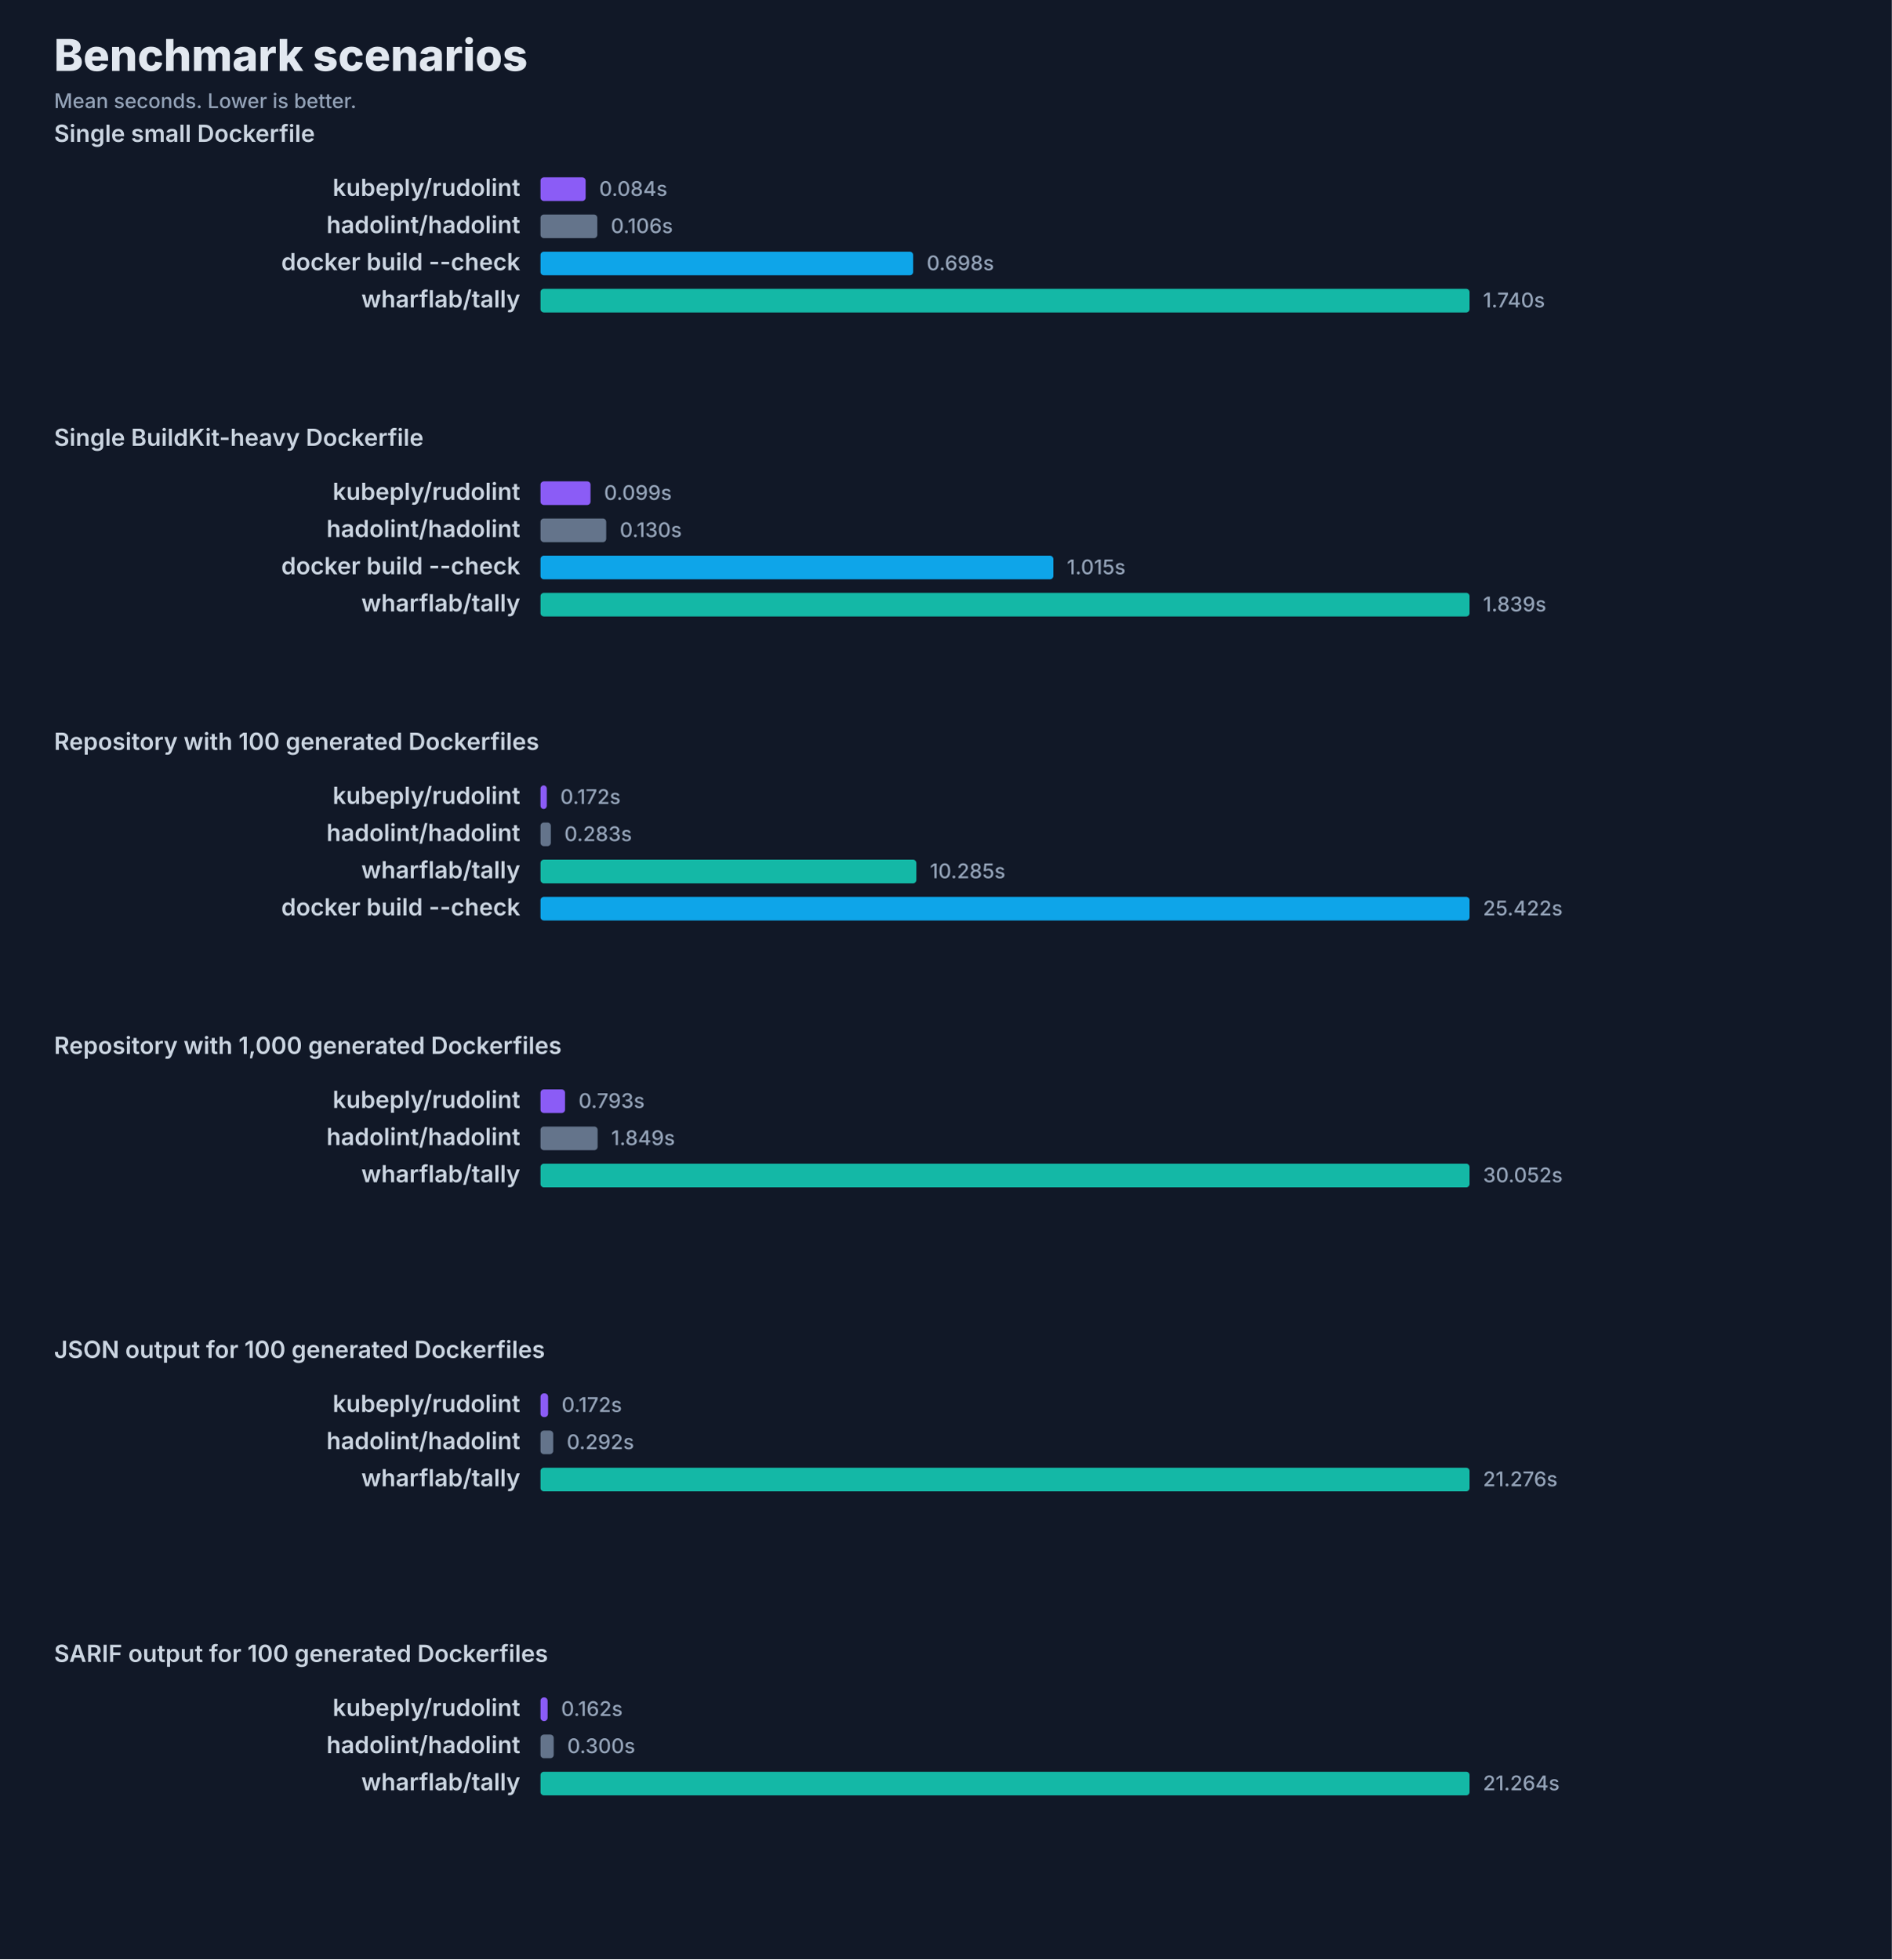
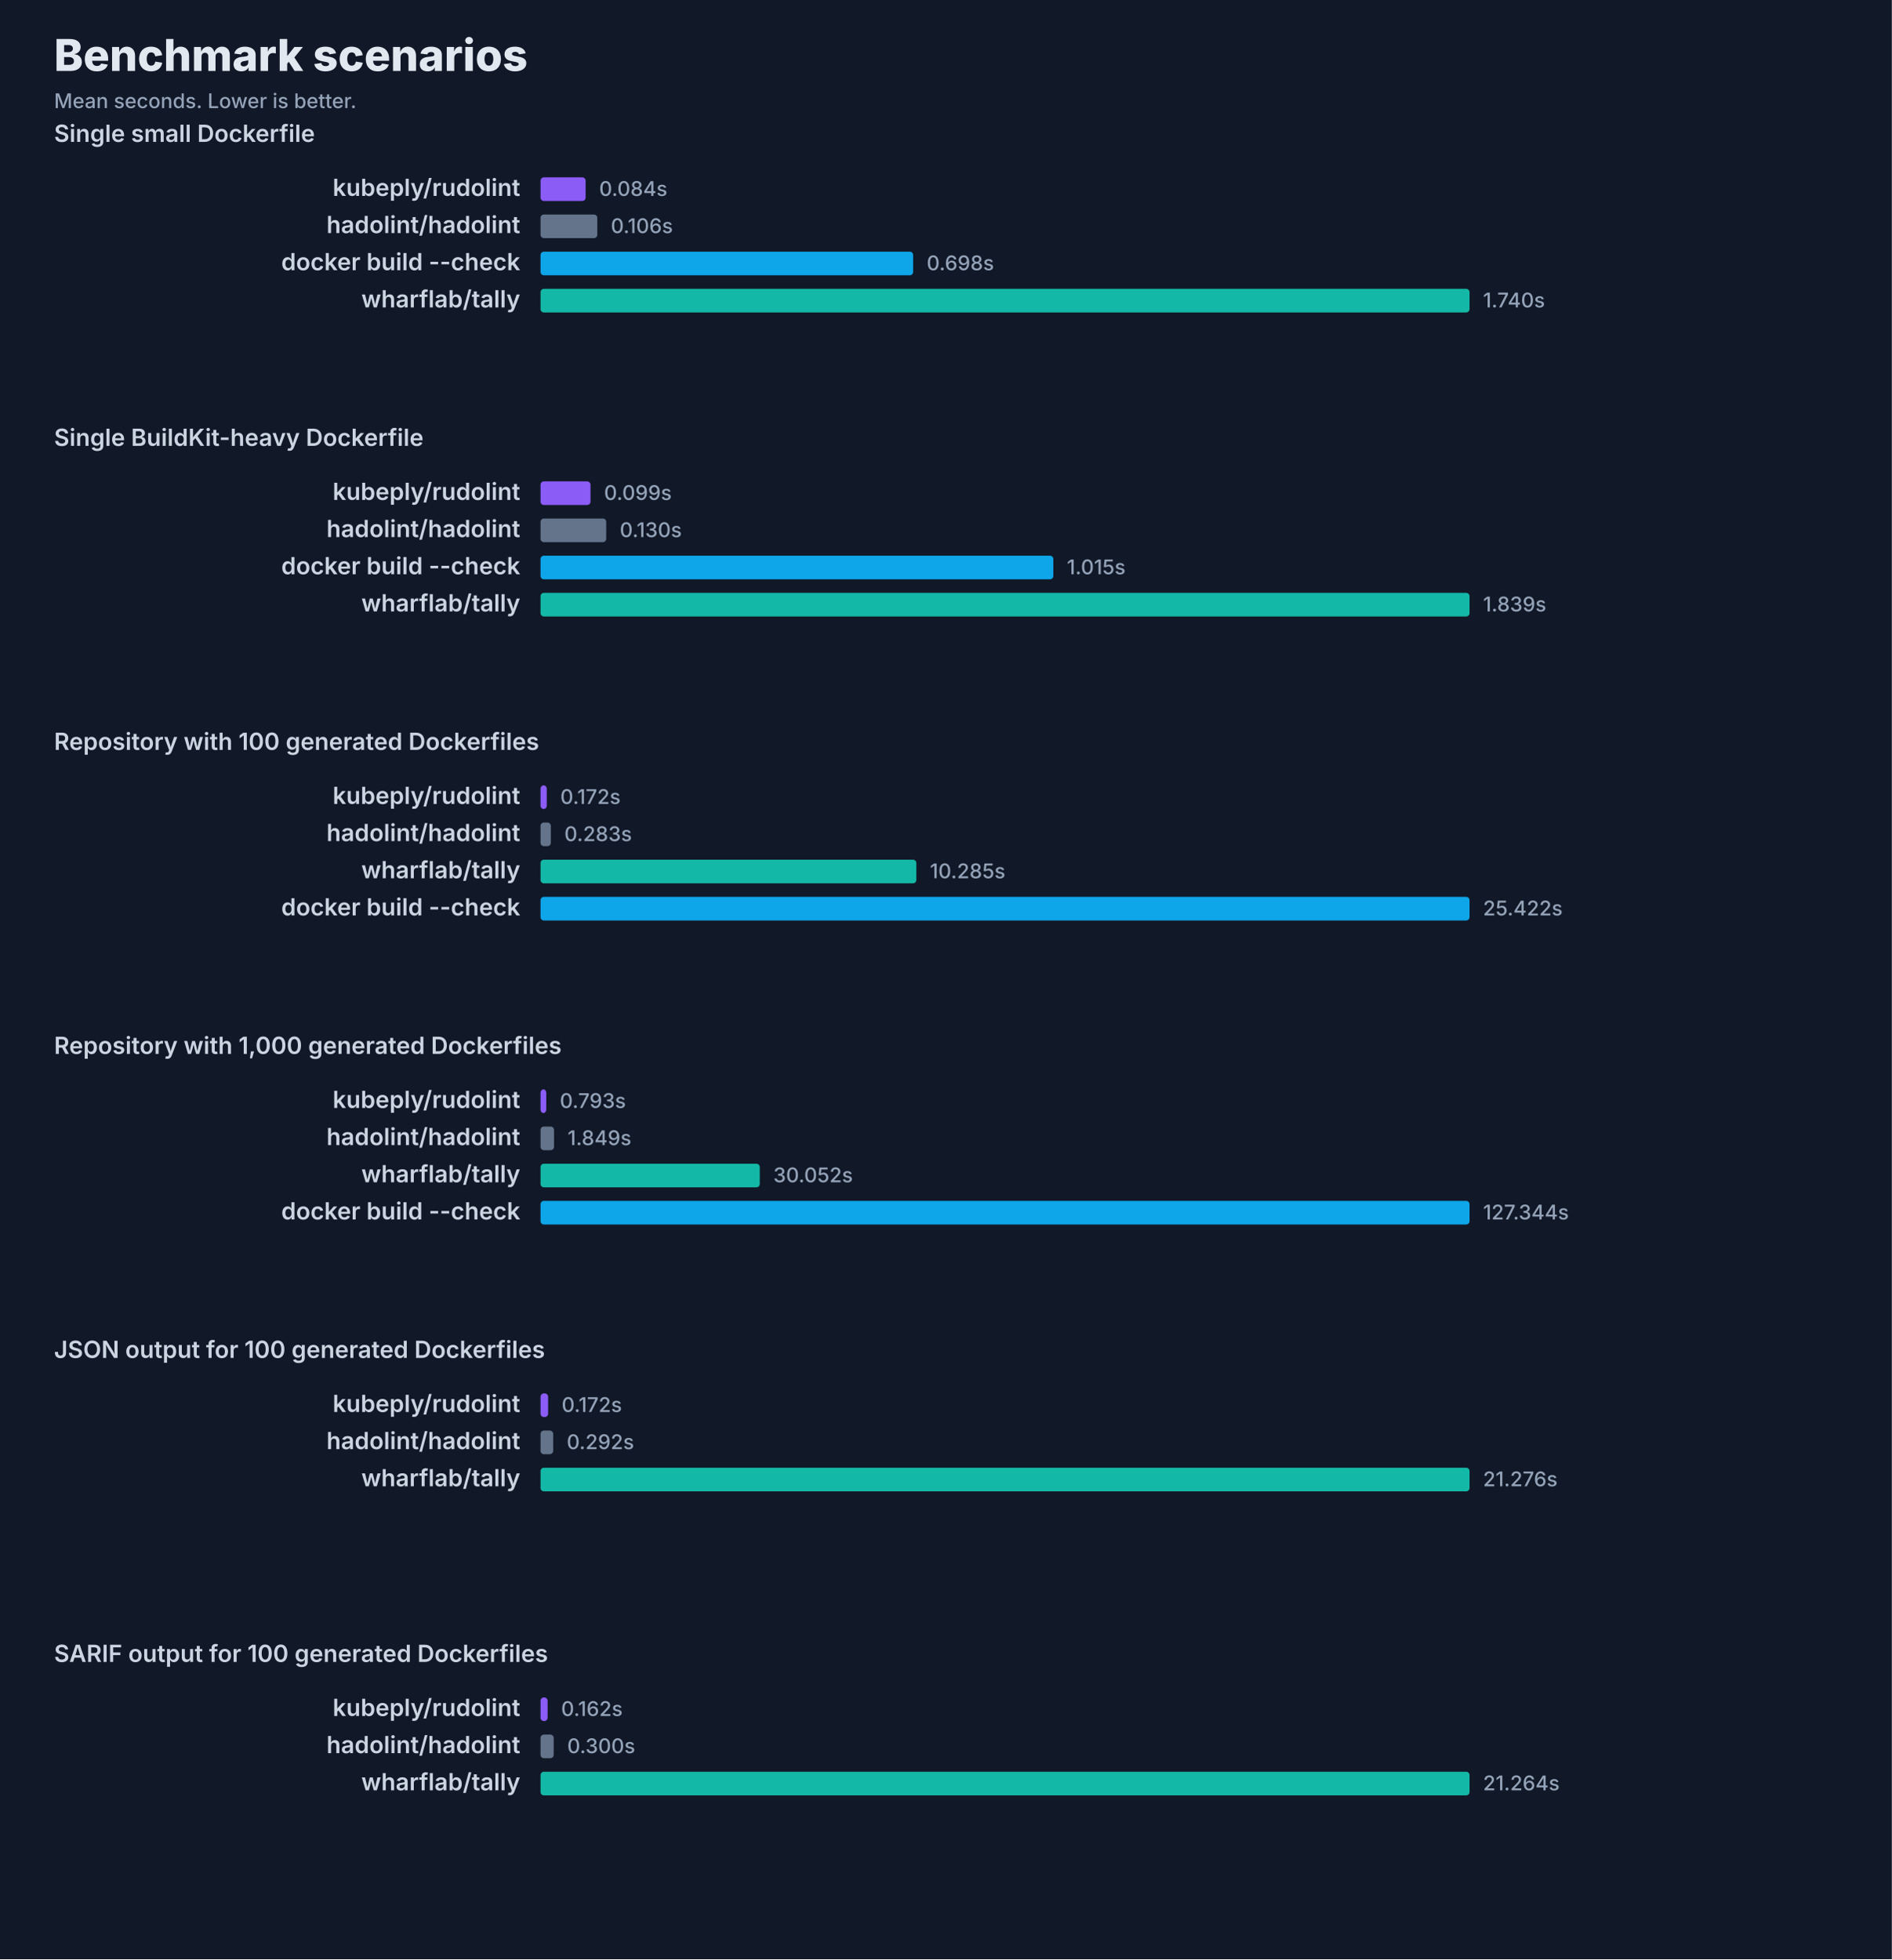
<svg xmlns="http://www.w3.org/2000/svg" width="1120" height="1160" viewBox="0 0 1120 1160" role="img" aria-labelledby="title desc">
  <style>text { fill: #cbd5e1; font: 600 14px ui-sans-serif, system-ui, -apple-system, BlinkMacSystemFont, "Segoe UI", sans-serif; }.small { fill: #94a3b8; font-size: 12px; font-weight: 500; }.title { fill: #e2e8f0; font-size: 26px; font-weight: 800; }</style>
  <rect width="100%" height="100%" fill="#111827" />
  <text class="title" x="32" y="42">Benchmark scenarios</text>
  <text class="small" x="32" y="64">Mean seconds. Lower is better.</text>
  <text x="32" y="84" fill="#e2e8f0">Single small Dockerfile</text>
  <text x="308" y="116" text-anchor="end">kubeply/rudolint</text>
  <rect x="320" y="105" width="26.7" height="14" rx="2" fill="#8b5cf6" />
  <text class="small" x="354.7" y="116">0.084s</text>
  <text x="308" y="138" text-anchor="end">hadolint/hadolint</text>
  <rect x="320" y="127" width="33.6" height="14" rx="2" fill="#64748b" />
  <text class="small" x="361.6" y="138">0.106s</text>
  <text x="308" y="160" text-anchor="end">docker build --check</text>
  <rect x="320" y="149" width="220.6" height="14" rx="2" fill="#0ea5e9" />
  <text class="small" x="548.6" y="160">0.698s</text>
  <text x="308" y="182" text-anchor="end">wharflab/tally</text>
  <rect x="320" y="171" width="550.0" height="14" rx="2" fill="#14b8a6" />
  <text class="small" x="878.0" y="182">1.740s</text>
  <text x="32" y="264" fill="#e2e8f0">Single BuildKit-heavy Dockerfile</text>
  <text x="308" y="296" text-anchor="end">kubeply/rudolint</text>
  <rect x="320" y="285" width="29.6" height="14" rx="2" fill="#8b5cf6" />
  <text class="small" x="357.6" y="296">0.099s</text>
  <text x="308" y="318" text-anchor="end">hadolint/hadolint</text>
  <rect x="320" y="307" width="38.9" height="14" rx="2" fill="#64748b" />
  <text class="small" x="366.9" y="318">0.130s</text>
  <text x="308" y="340" text-anchor="end">docker build --check</text>
  <rect x="320" y="329" width="303.6" height="14" rx="2" fill="#0ea5e9" />
  <text class="small" x="631.6" y="340">1.015s</text>
  <text x="308" y="362" text-anchor="end">wharflab/tally</text>
  <rect x="320" y="351" width="550.0" height="14" rx="2" fill="#14b8a6" />
  <text class="small" x="878.0" y="362">1.839s</text>
  <text x="32" y="444" fill="#e2e8f0">Repository with 100 generated Dockerfiles</text>
  <text x="308" y="476" text-anchor="end">kubeply/rudolint</text>
  <rect x="320" y="465" width="3.7" height="14" rx="2" fill="#8b5cf6" />
  <text class="small" x="331.7" y="476">0.172s</text>
  <text x="308" y="498" text-anchor="end">hadolint/hadolint</text>
  <rect x="320" y="487" width="6.1" height="14" rx="2" fill="#64748b" />
  <text class="small" x="334.1" y="498">0.283s</text>
  <text x="308" y="520" text-anchor="end">wharflab/tally</text>
  <rect x="320" y="509" width="222.5" height="14" rx="2" fill="#14b8a6" />
  <text class="small" x="550.5" y="520">10.285s</text>
  <text x="308" y="542" text-anchor="end">docker build --check</text>
  <rect x="320" y="531" width="550.0" height="14" rx="2" fill="#0ea5e9" />
  <text class="small" x="878.0" y="542">25.422s</text>
  <text x="32" y="624" fill="#e2e8f0">Repository with 1,000 generated Dockerfiles</text>
  <text x="308" y="656" text-anchor="end">kubeply/rudolint</text>
-   <rect x="320" y="645" width="14.5" height="14" rx="2" fill="#8b5cf6" />
-   <text class="small" x="342.5" y="656">0.793s</text>
+   <rect x="320" y="645" width="3.4" height="14" rx="2" fill="#8b5cf6" />
+   <text class="small" x="331.4" y="656">0.793s</text>
  <text x="308" y="678" text-anchor="end">hadolint/hadolint</text>
-   <rect x="320" y="667" width="33.8" height="14" rx="2" fill="#64748b" />
-   <text class="small" x="361.8" y="678">1.849s</text>
+   <rect x="320" y="667" width="8.0" height="14" rx="2" fill="#64748b" />
+   <text class="small" x="336.0" y="678">1.849s</text>
  <text x="308" y="700" text-anchor="end">wharflab/tally</text>
-   <rect x="320" y="689" width="550.0" height="14" rx="2" fill="#14b8a6" />
-   <text class="small" x="878.0" y="700">30.052s</text>
+   <rect x="320" y="689" width="129.8" height="14" rx="2" fill="#14b8a6" />
+   <text class="small" x="457.8" y="700">30.052s</text>
+   <text x="308" y="722" text-anchor="end">docker build --check</text>
+   <rect x="320" y="711" width="550.0" height="14" rx="2" fill="#0ea5e9" />
+   <text class="small" x="878.0" y="722">127.344s</text>
  <text x="32" y="804" fill="#e2e8f0">JSON output for 100 generated Dockerfiles</text>
  <text x="308" y="836" text-anchor="end">kubeply/rudolint</text>
  <rect x="320" y="825" width="4.5" height="14" rx="2" fill="#8b5cf6" />
  <text class="small" x="332.5" y="836">0.172s</text>
  <text x="308" y="858" text-anchor="end">hadolint/hadolint</text>
  <rect x="320" y="847" width="7.5" height="14" rx="2" fill="#64748b" />
  <text class="small" x="335.5" y="858">0.292s</text>
  <text x="308" y="880" text-anchor="end">wharflab/tally</text>
  <rect x="320" y="869" width="550.0" height="14" rx="2" fill="#14b8a6" />
  <text class="small" x="878.0" y="880">21.276s</text>
  <text x="32" y="984" fill="#e2e8f0">SARIF output for 100 generated Dockerfiles</text>
  <text x="308" y="1016" text-anchor="end">kubeply/rudolint</text>
  <rect x="320" y="1005" width="4.2" height="14" rx="2" fill="#8b5cf6" />
  <text class="small" x="332.2" y="1016">0.162s</text>
  <text x="308" y="1038" text-anchor="end">hadolint/hadolint</text>
  <rect x="320" y="1027" width="7.8" height="14" rx="2" fill="#64748b" />
  <text class="small" x="335.8" y="1038">0.300s</text>
  <text x="308" y="1060" text-anchor="end">wharflab/tally</text>
  <rect x="320" y="1049" width="550.0" height="14" rx="2" fill="#14b8a6" />
  <text class="small" x="878.0" y="1060">21.264s</text>
</svg>
